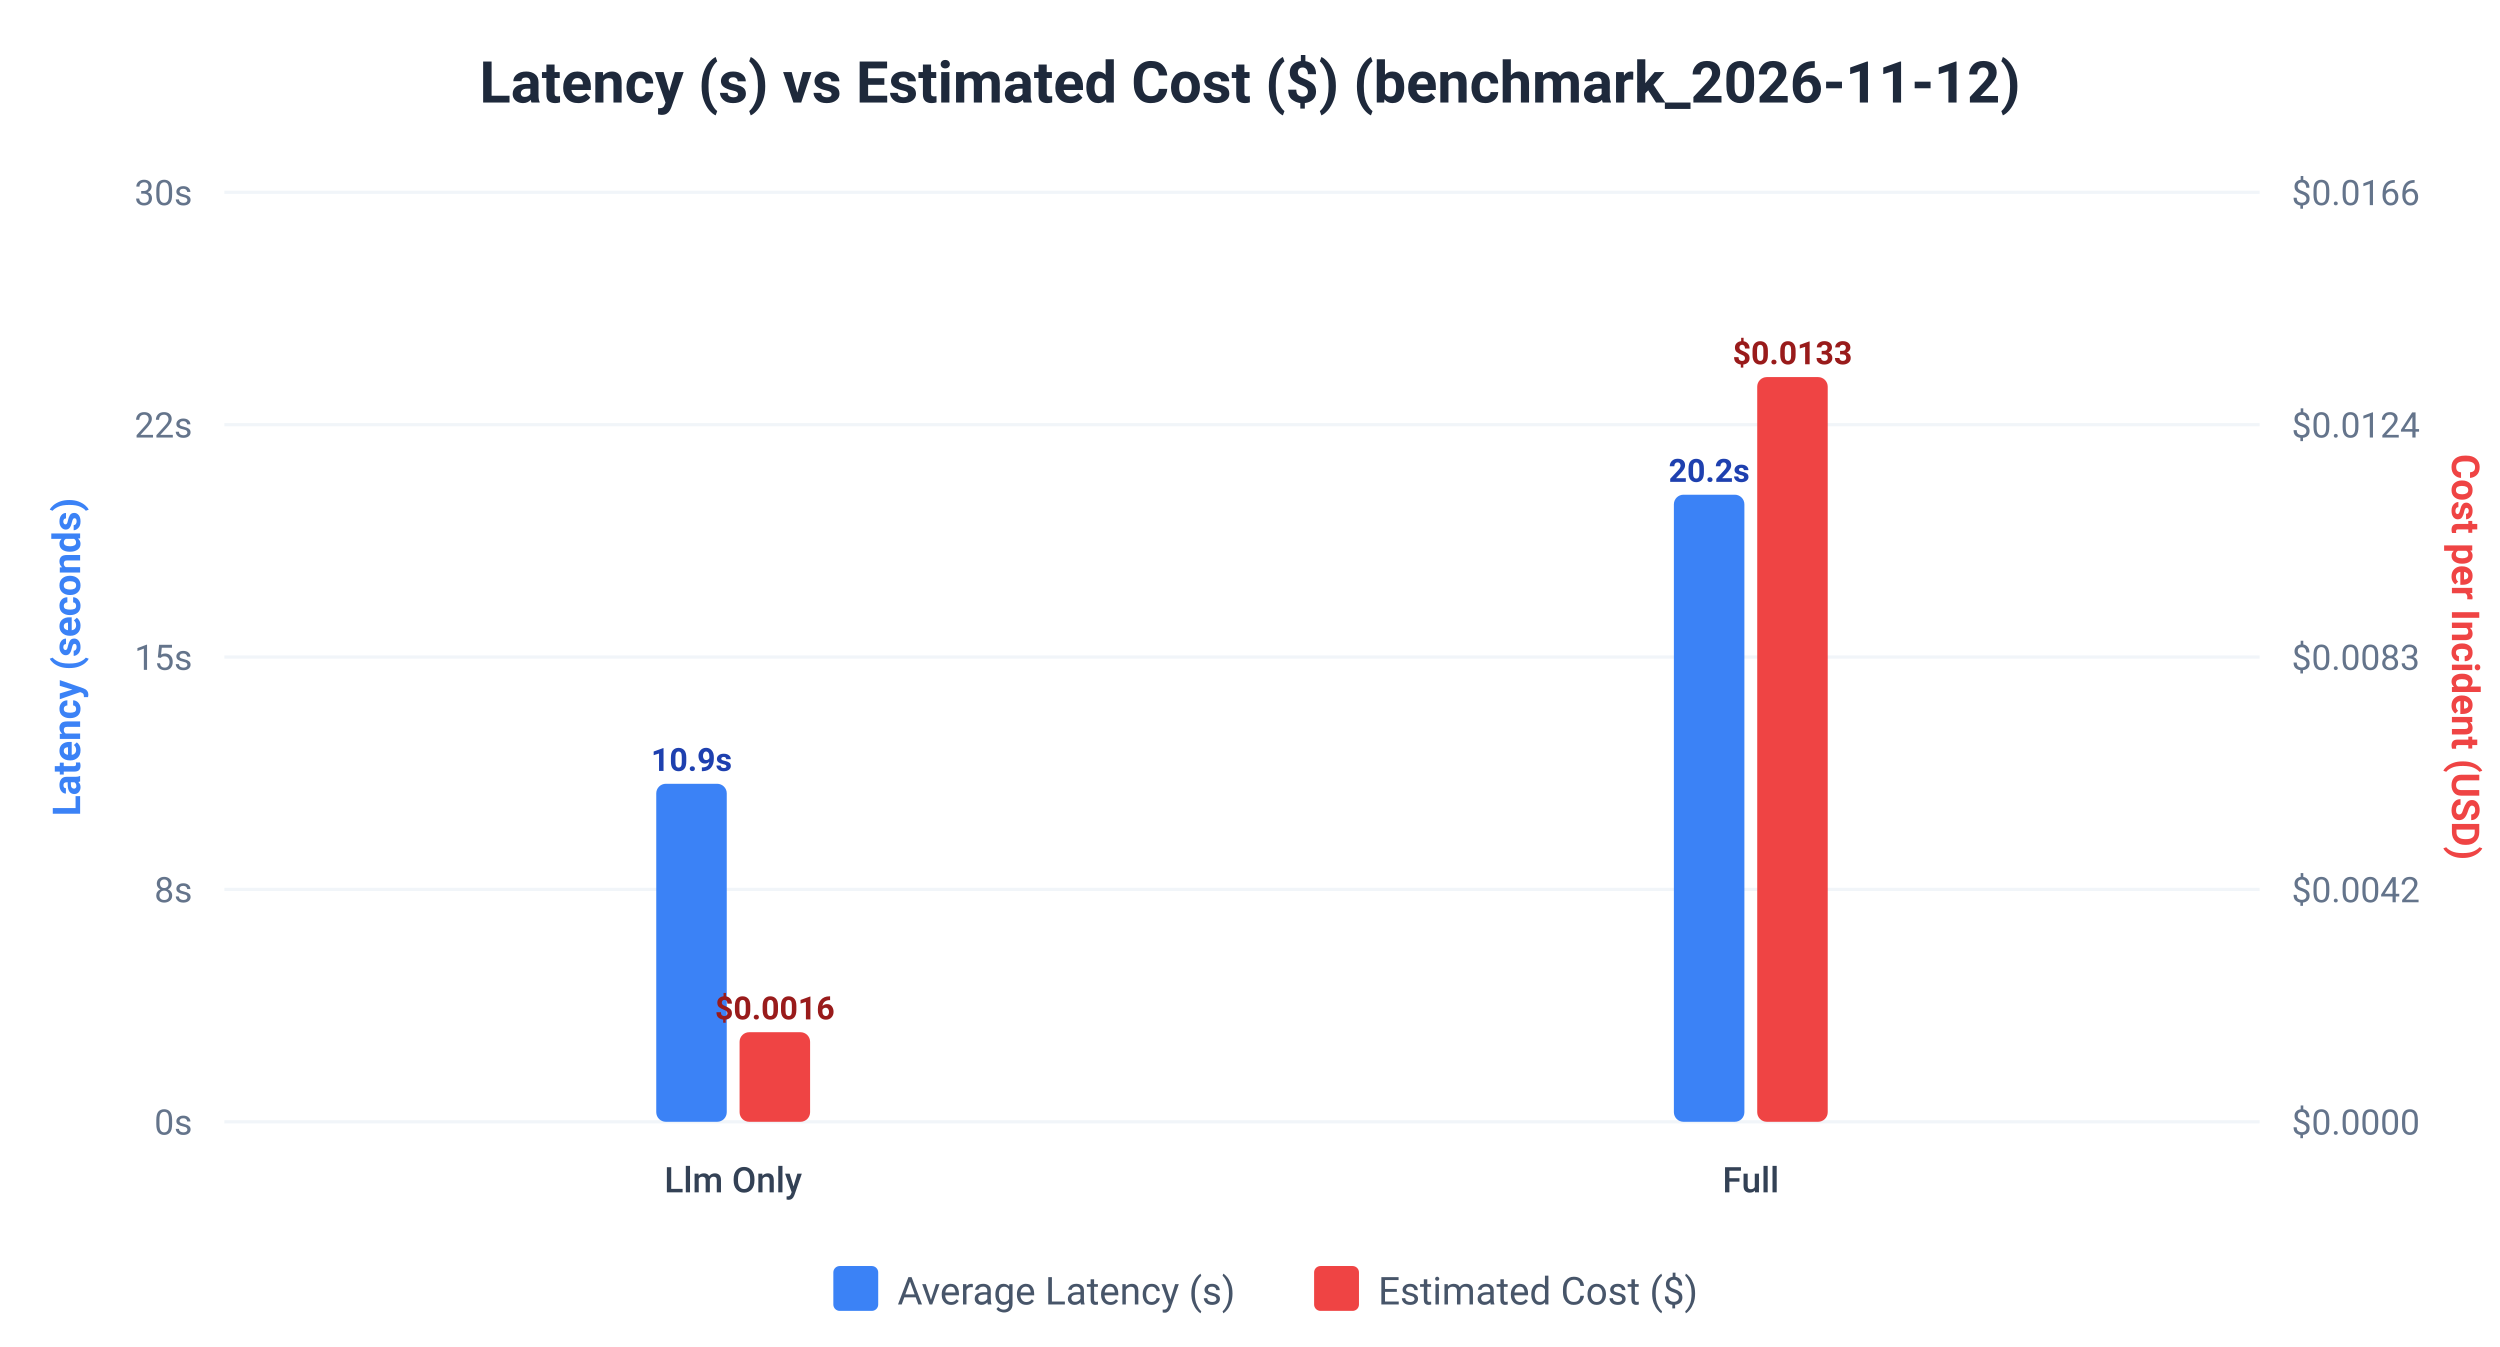
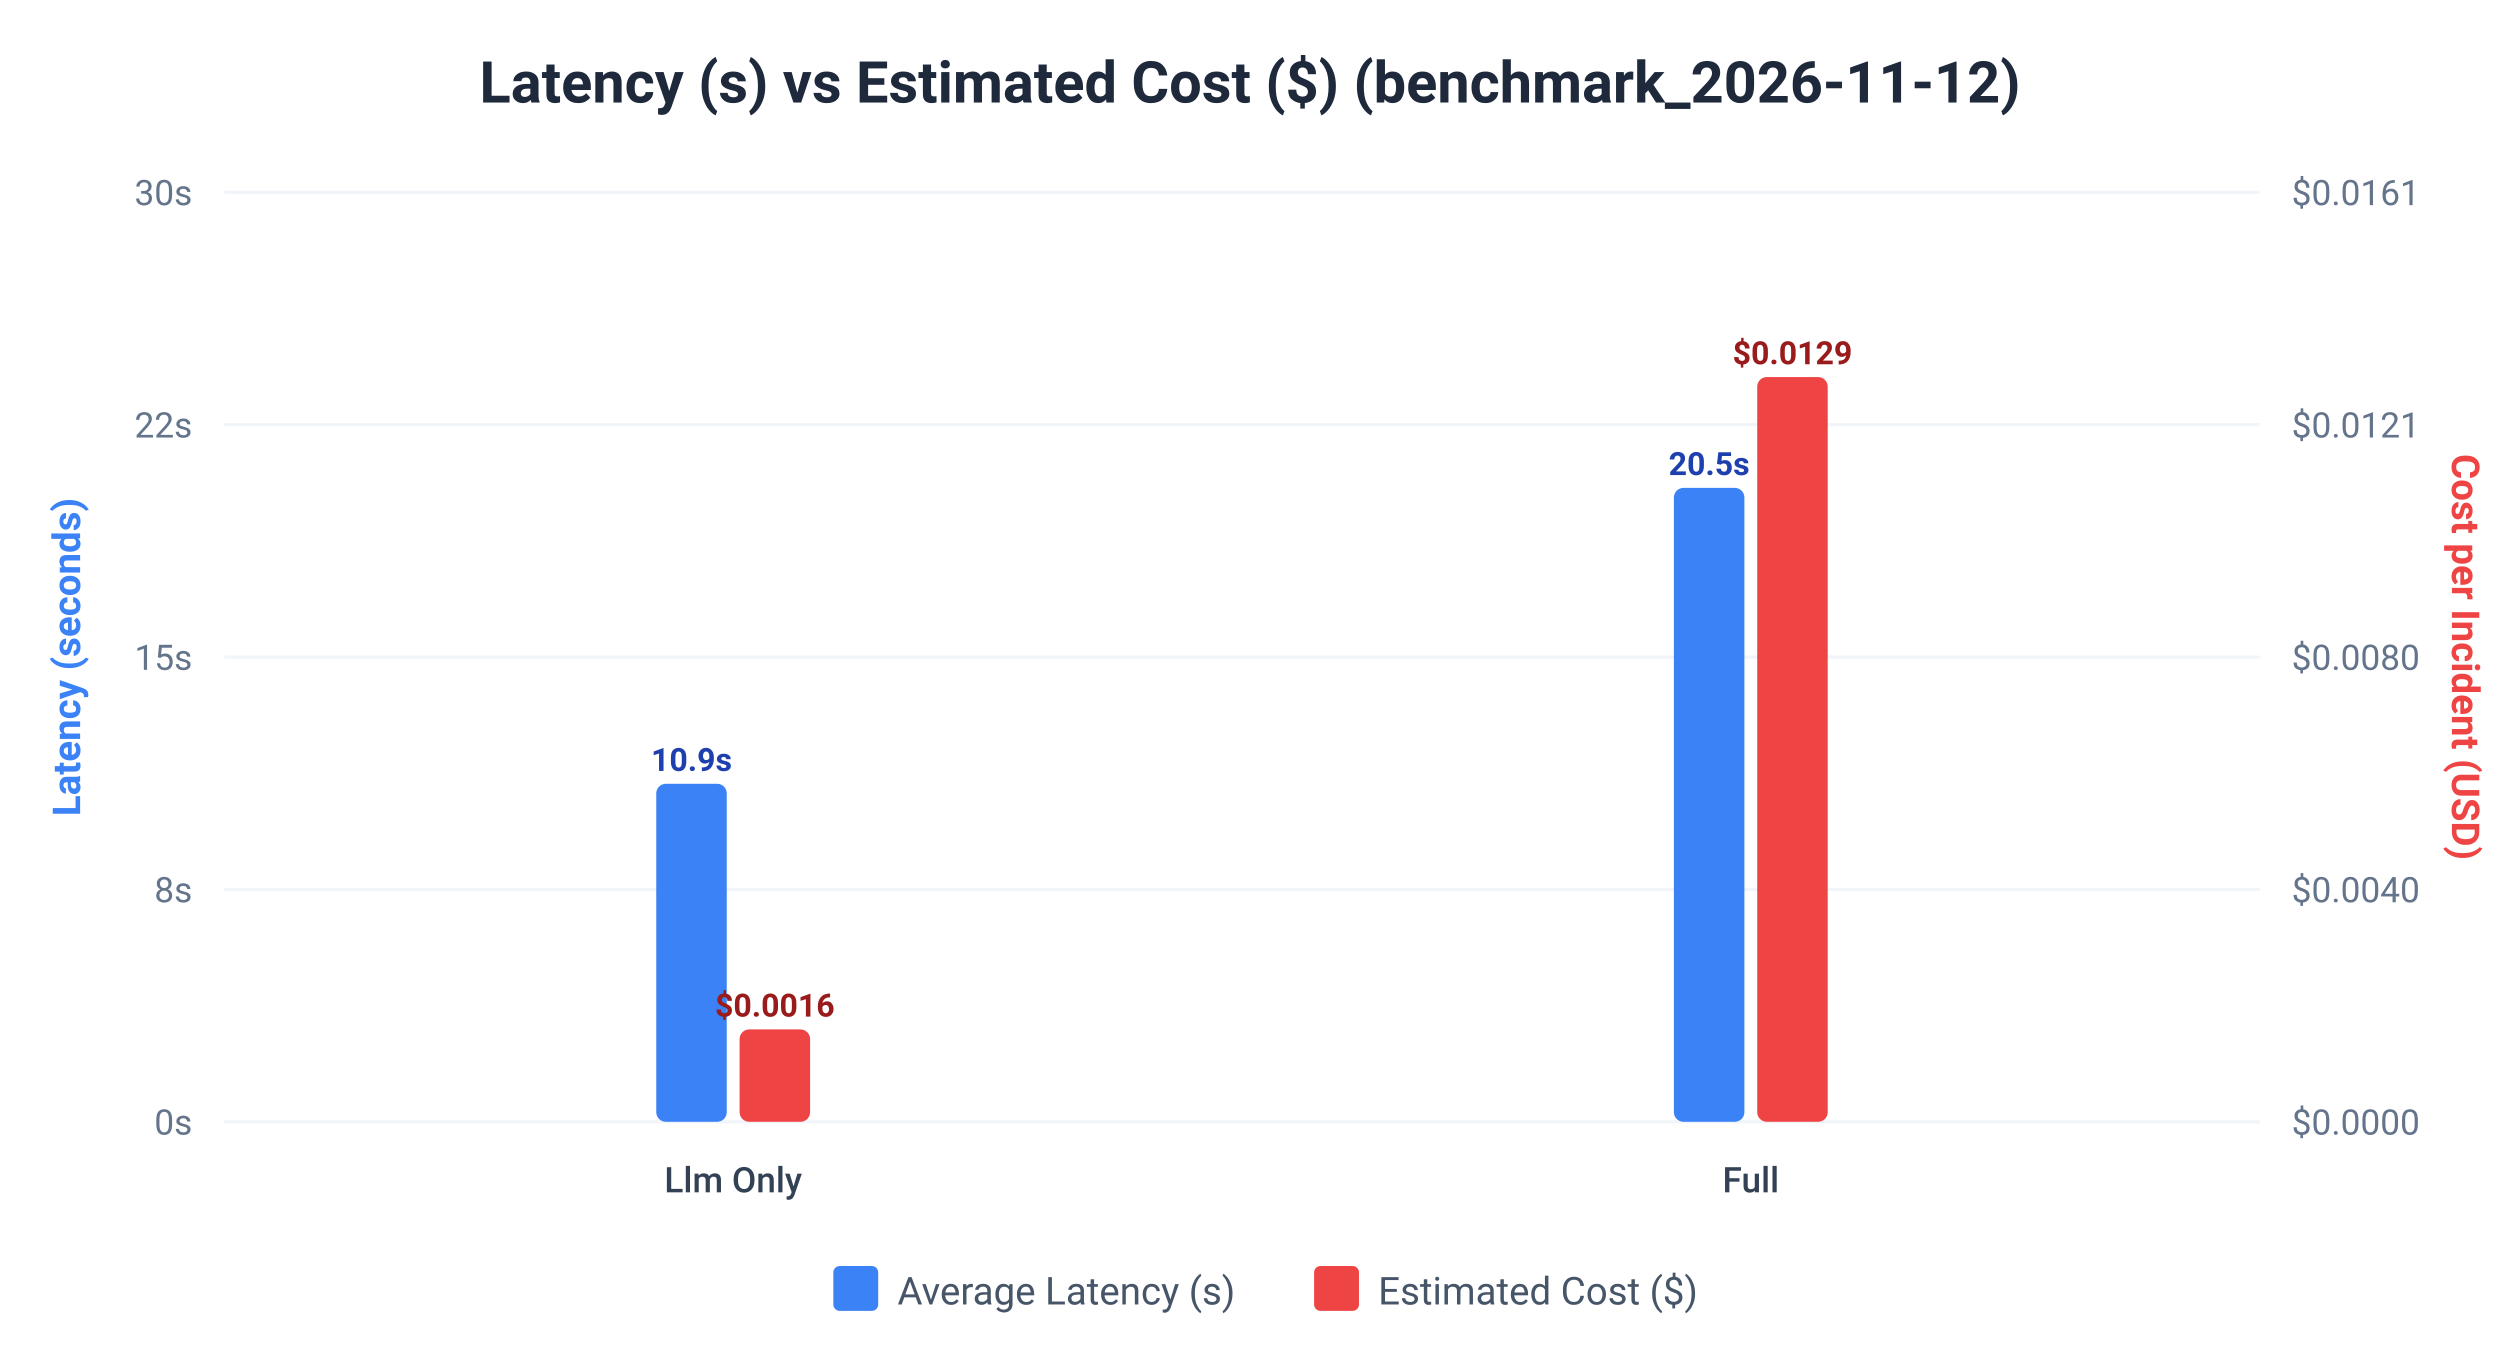
<svg xmlns="http://www.w3.org/2000/svg" viewBox="0 0 780 420" width="780" height="420" style="background-color: #ffffff; font-family: -apple-system, BlinkMacSystemFont, Segoe UI, Roboto, sans-serif;">
  <text x="390.0" y="32" text-anchor="middle" font-size="18" font-weight="bold" fill="#1e293b">Latency (s) vs Estimated Cost ($) (benchmark_2026-11-12)</text>
  <line x1="70" y1="350.0" x2="705" y2="350.0" stroke="#f1f5f9" stroke-width="1" />
  <text x="60" y="354.0" text-anchor="end" font-size="11" fill="#64748b">0s</text>
  <text x="715" y="354.0" text-anchor="start" font-size="11" fill="#64748b">$0.0000</text>
  <line x1="70" y1="277.5" x2="705" y2="277.5" stroke="#f1f5f9" stroke-width="1" />
  <text x="60" y="281.5" text-anchor="end" font-size="11" fill="#64748b">8s</text>
-   <text x="715" y="281.5" text-anchor="start" font-size="11" fill="#64748b">$0.0042</text>
+   <text x="715" y="281.5" text-anchor="start" font-size="11" fill="#64748b">$0.0040</text>
  <line x1="70" y1="205.0" x2="705" y2="205.0" stroke="#f1f5f9" stroke-width="1" />
  <text x="60" y="209.0" text-anchor="end" font-size="11" fill="#64748b">15s</text>
-   <text x="715" y="209.0" text-anchor="start" font-size="11" fill="#64748b">$0.0083</text>
+   <text x="715" y="209.0" text-anchor="start" font-size="11" fill="#64748b">$0.0080</text>
  <line x1="70" y1="132.5" x2="705" y2="132.5" stroke="#f1f5f9" stroke-width="1" />
  <text x="60" y="136.5" text-anchor="end" font-size="11" fill="#64748b">22s</text>
-   <text x="715" y="136.5" text-anchor="start" font-size="11" fill="#64748b">$0.0124</text>
+   <text x="715" y="136.5" text-anchor="start" font-size="11" fill="#64748b">$0.0121</text>
  <line x1="70" y1="60.0" x2="705" y2="60.0" stroke="#f1f5f9" stroke-width="1" />
  <text x="60" y="64.0" text-anchor="end" font-size="11" fill="#64748b">30s</text>
-   <text x="715" y="64.0" text-anchor="start" font-size="11" fill="#64748b">$0.0166</text>
+   <text x="715" y="64.0" text-anchor="start" font-size="11" fill="#64748b">$0.0161</text>
  <text x="25" y="205.0" text-anchor="middle" font-size="12" font-weight="600" fill="#3b82f6" transform="rotate(-90 25 205.0)">Latency (seconds)</text>
  <text x="765" y="205.0" text-anchor="middle" font-size="12" font-weight="600" fill="#ef4444" transform="rotate(90 765 205.0)">Cost per Incident (USD)</text>
  <rect x="204.75" y="244.537" width="22" height="105.463" fill="#3b82f6" rx="3" />
  <text x="215.75" y="240.537" text-anchor="middle" font-size="10" font-weight="600" fill="#1e40af">10.9s</text>
-   <rect x="230.75" y="322.048" width="22" height="27.952" fill="#ef4444" rx="3" />
-   <text x="241.75" y="318.048" text-anchor="middle" font-size="10" font-weight="600" fill="#991b1b">$0.0016</text>
+   <rect x="230.75" y="321.18" width="22" height="28.82" fill="#ef4444" rx="3" />
+   <text x="241.75" y="317.18" text-anchor="middle" font-size="10" font-weight="600" fill="#991b1b">$0.0016</text>
  <text x="228.75" y="372" text-anchor="middle" font-size="11" font-weight="500" fill="#334155">Llm Only</text>
-   <rect x="522.25" y="154.347" width="22" height="195.653" fill="#3b82f6" rx="3" />
-   <text x="533.25" y="150.347" text-anchor="middle" font-size="10" font-weight="600" fill="#1e40af">20.2s</text>
-   <rect x="548.25" y="117.651" width="22" height="232.349" fill="#ef4444" rx="3" />
-   <text x="559.25" y="113.651" text-anchor="middle" font-size="10" font-weight="600" fill="#991b1b">$0.0133</text>
+   <rect x="522.25" y="152.22" width="22" height="197.78" fill="#3b82f6" rx="3" />
+   <text x="533.25" y="148.22" text-anchor="middle" font-size="10" font-weight="600" fill="#1e40af">20.5s</text>
+   <rect x="548.25" y="117.64" width="22" height="232.36" fill="#ef4444" rx="3" />
+   <text x="559.25" y="113.64" text-anchor="middle" font-size="10" font-weight="600" fill="#991b1b">$0.0129</text>
  <text x="546.25" y="372" text-anchor="middle" font-size="11" font-weight="500" fill="#334155">Full</text>
  <rect x="260.0" y="395" width="14" height="14" fill="#3b82f6" rx="2" />
  <text x="280.0" y="407" font-size="12" fill="#475569">Average Latency (s)</text>
  <rect x="410.0" y="395" width="14" height="14" fill="#ef4444" rx="2" />
  <text x="430.0" y="407" font-size="12" fill="#475569">Estimated Cost ($)</text>
</svg>
